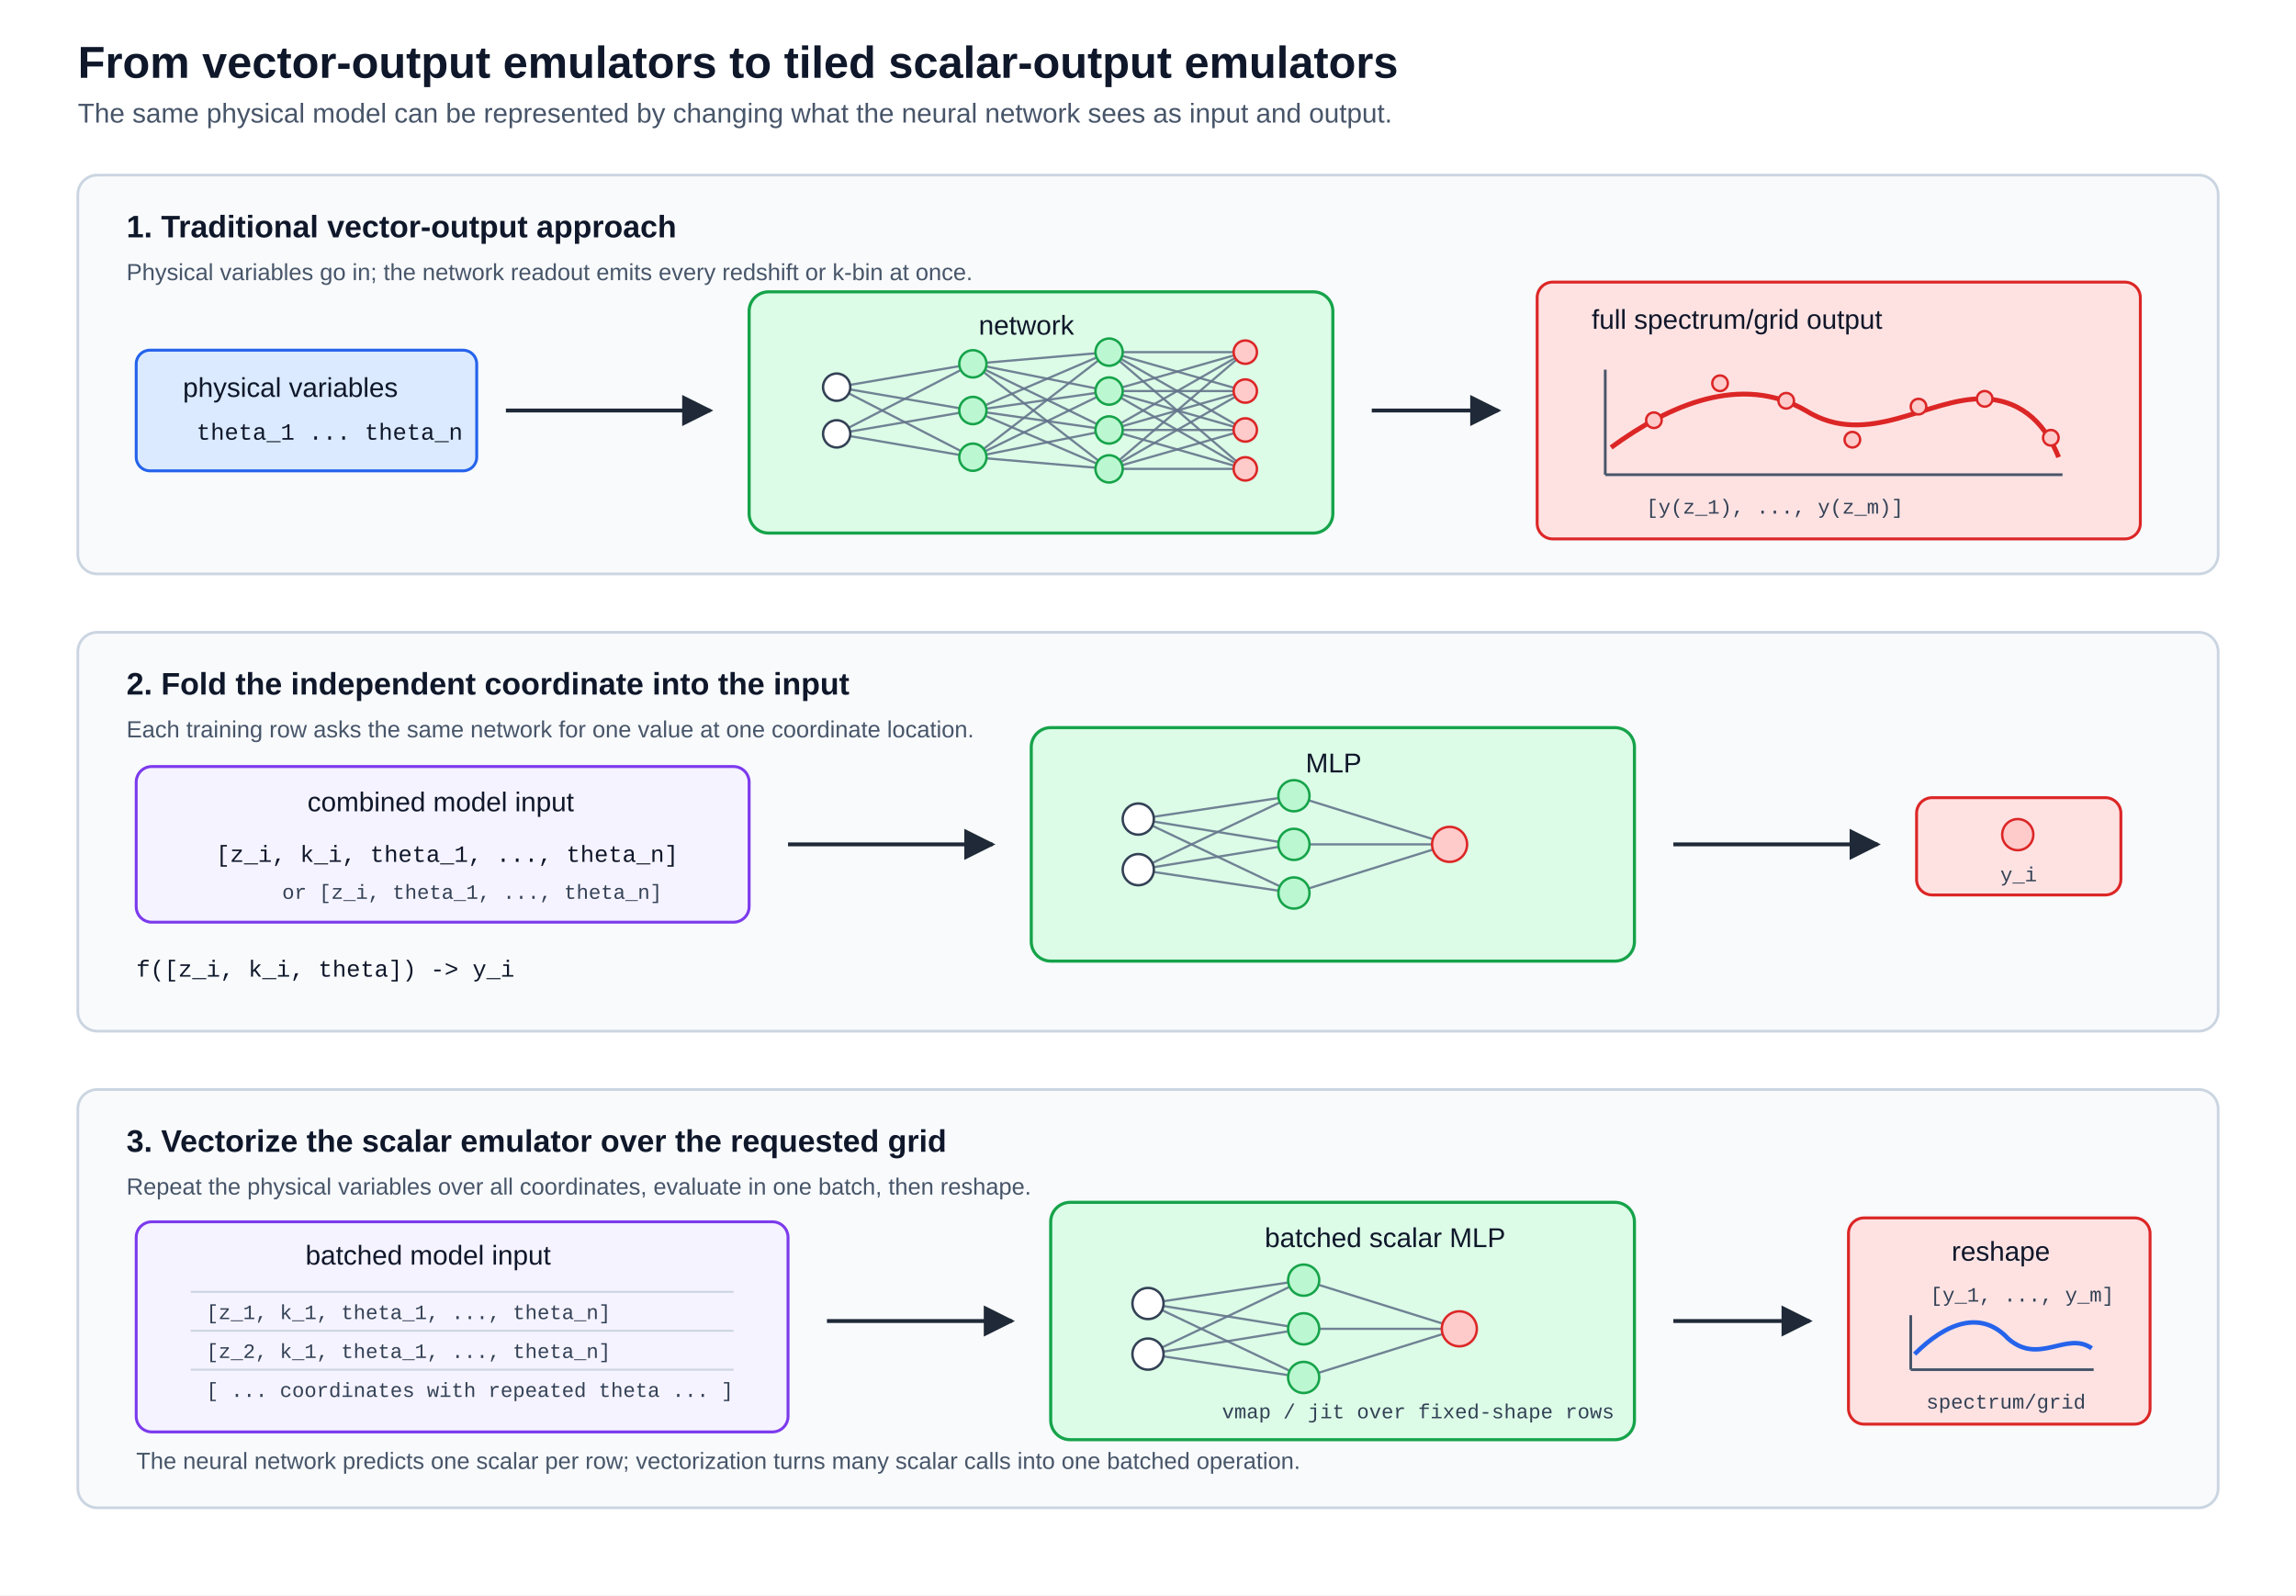
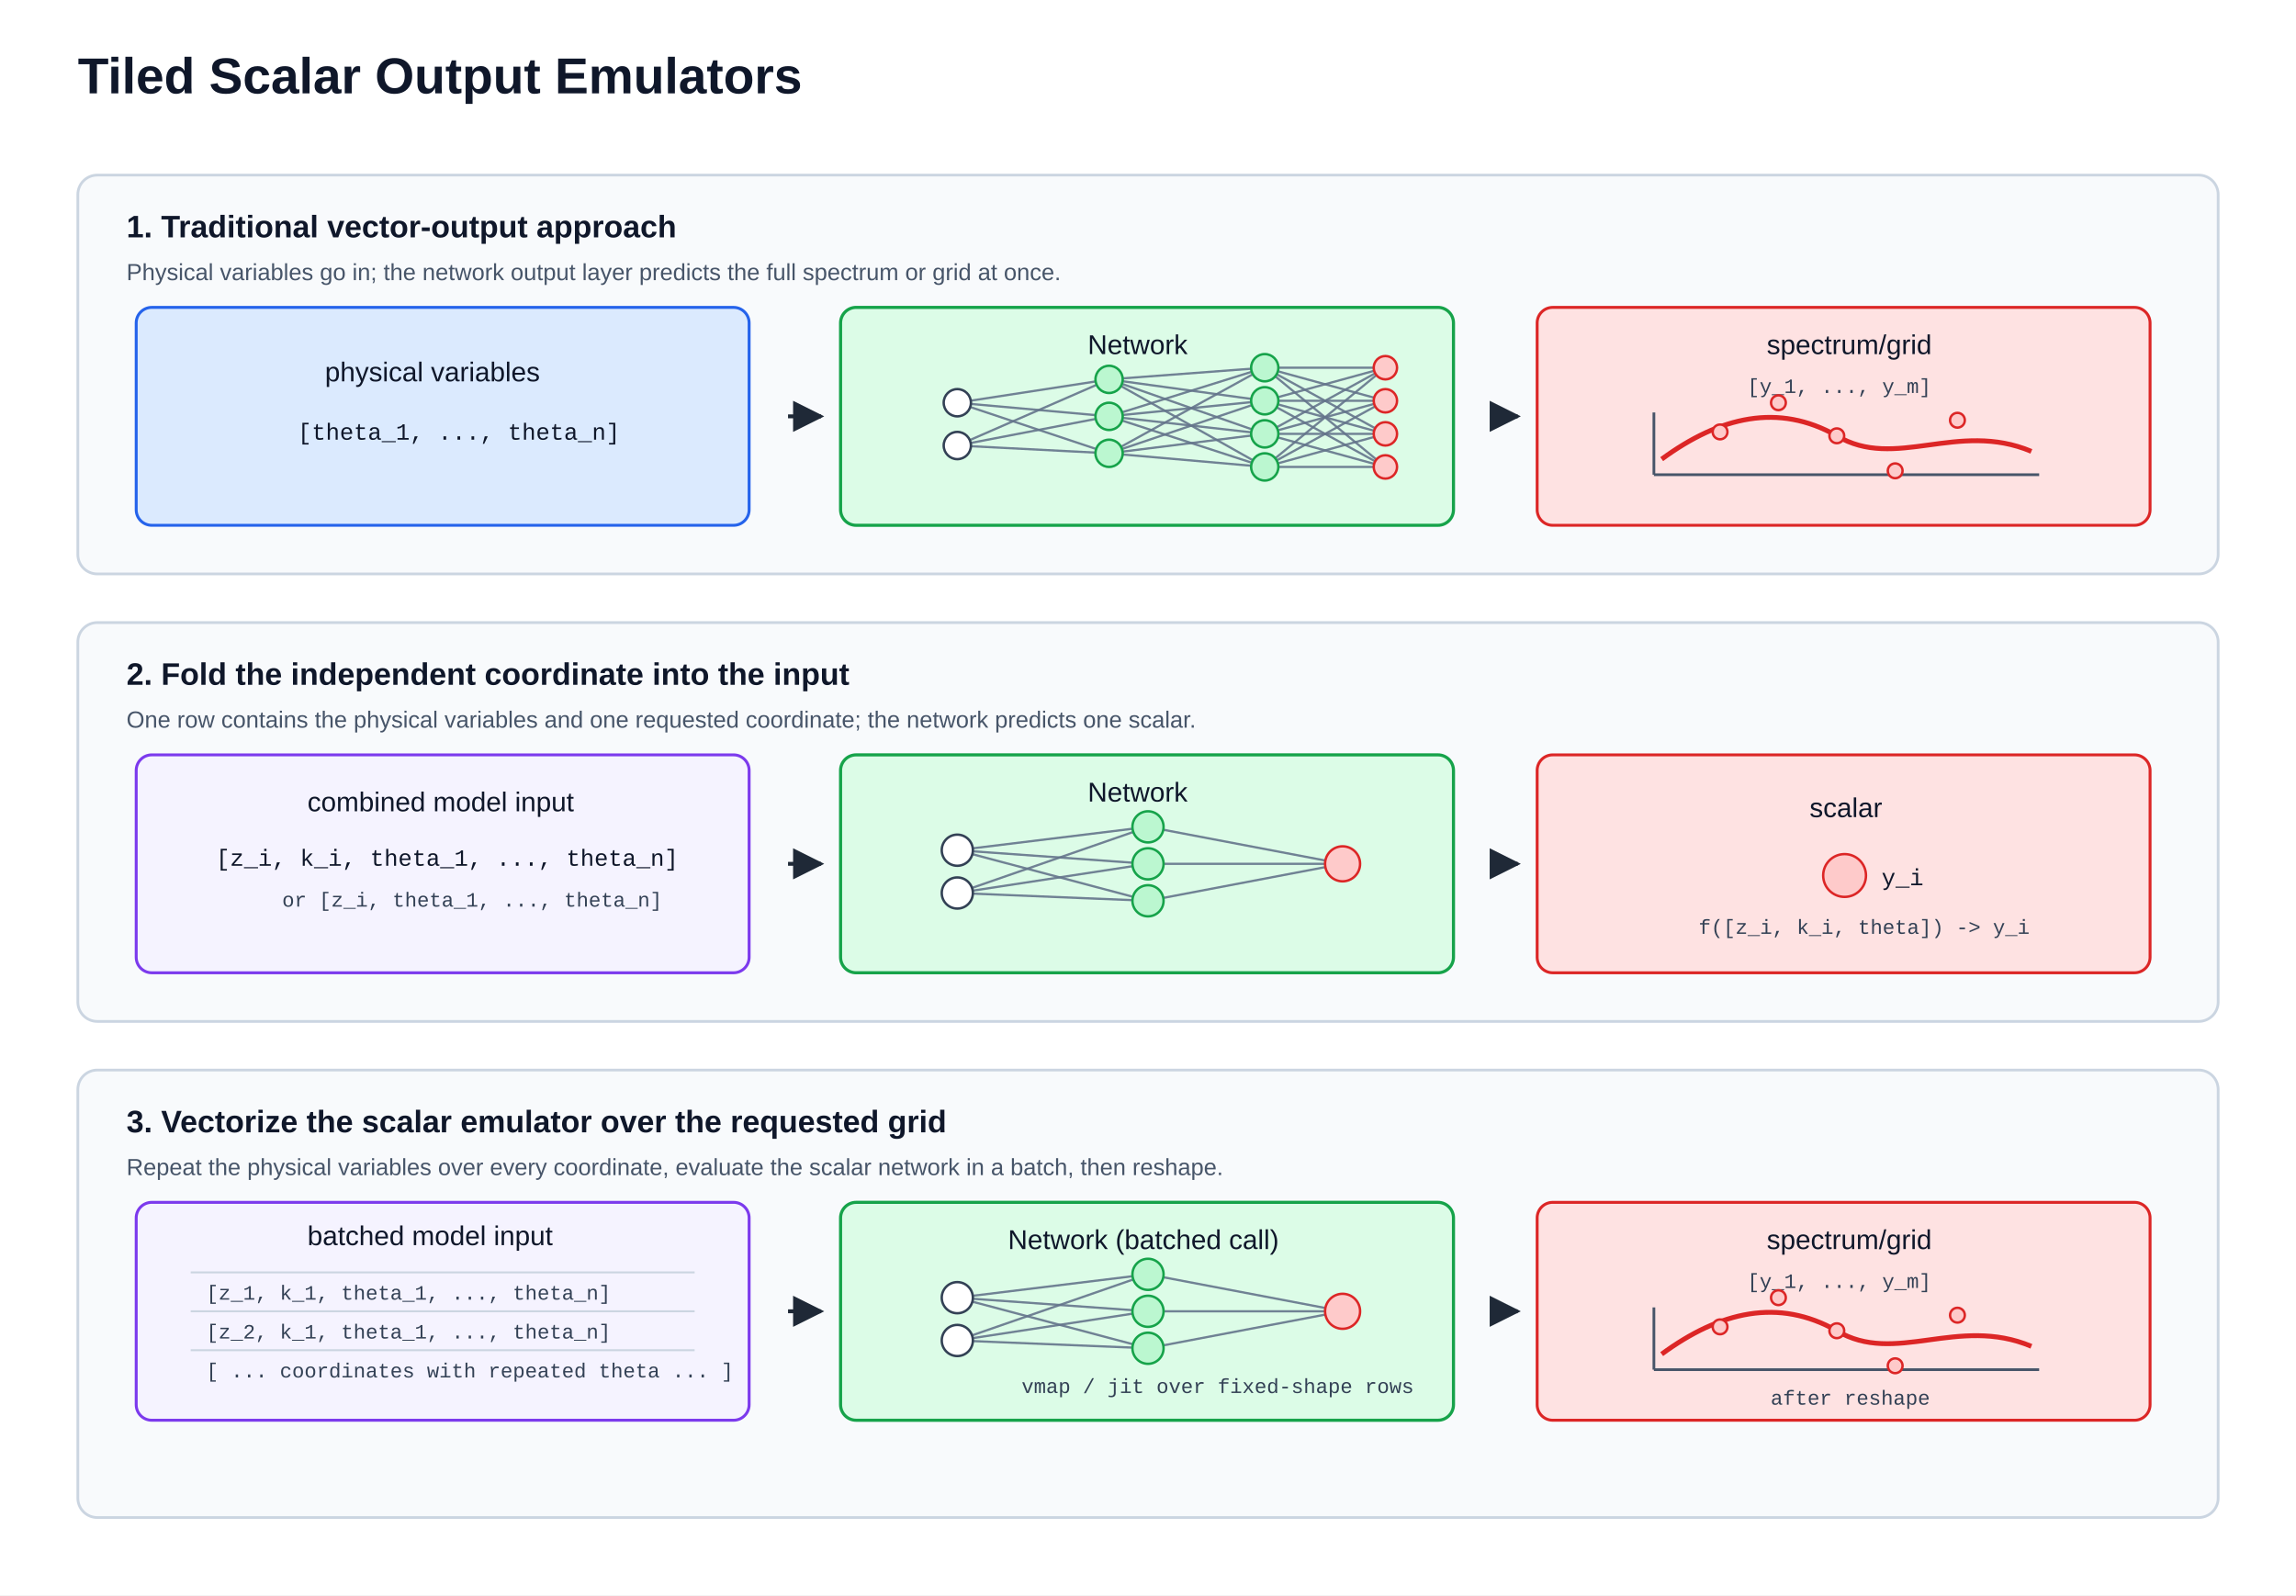
<svg xmlns="http://www.w3.org/2000/svg" width="1180" height="820" viewBox="0 0 1180 820" role="img" aria-labelledby="title desc">
  <defs>
    <marker id="arrow" viewBox="0 0 10 10" refX="9" refY="5" markerWidth="8" markerHeight="8" orient="auto">
      <path d="M 0 0 L 10 5 L 0 10 z" fill="#1f2937" />
    </marker>
    <style>
      .bg { fill: #ffffff; }
      .band { fill: #f8fafc; stroke: #cbd5e1; stroke-width: 1.4; }
      .input { fill: #dbeafe; stroke: #2563eb; stroke-width: 1.5; }
-       .coord { fill: #fef3c7; stroke: #d97706; stroke-width: 1.5; }
      .network { fill: #dcfce7; stroke: #16a34a; stroke-width: 1.6; }
      .output { fill: #fee2e2; stroke: #dc2626; stroke-width: 1.5; }
      .matrix { fill: #f5f3ff; stroke: #7c3aed; stroke-width: 1.5; }
      .axis { stroke: #475569; stroke-width: 1.4; fill: none; }
      .curve { stroke: #dc2626; stroke-width: 2.5; fill: none; }
-       .curve2 { stroke: #2563eb; stroke-width: 2.3; fill: none; }
      .gridline { stroke: #cbd5e1; stroke-width: 1; }
      .arrow { stroke: #1f2937; stroke-width: 2; fill: none; marker-end: url(#arrow); }
      .conn { stroke: #64748b; stroke-width: 1.15; opacity: 0.9; }
      .node { fill: #ffffff; stroke: #334155; stroke-width: 1.25; }
      .hidden { fill: #bbf7d0; stroke: #16a34a; stroke-width: 1.25; }
      .outnode { fill: #fecaca; stroke: #dc2626; stroke-width: 1.25; }
-       .title { font-family: Arial, Helvetica, sans-serif; font-size: 23px; font-weight: 700; fill: #0f172a; }
-       .subtitle { font-family: Arial, Helvetica, sans-serif; font-size: 14px; fill: #475569; }
+       .title { font-family: Arial, Helvetica, sans-serif; font-size: 26px; font-weight: 700; fill: #0f172a; }
      .section { font-family: Arial, Helvetica, sans-serif; font-size: 16px; font-weight: 700; fill: #0f172a; }
+       .small { font-family: Arial, Helvetica, sans-serif; font-size: 12px; fill: #475569; }
      .label { font-family: Arial, Helvetica, sans-serif; font-size: 14px; fill: #0f172a; }
-       .small { font-family: Arial, Helvetica, sans-serif; font-size: 12px; fill: #475569; }
      .mono { font-family: "SFMono-Regular", Consolas, "Liberation Mono", monospace; font-size: 12px; fill: #0f172a; }
      .mono-small { font-family: "SFMono-Regular", Consolas, "Liberation Mono", monospace; font-size: 10.5px; fill: #334155; }
    </style>
  </defs>
  <rect class="bg" x="0" y="0" width="1180" height="820" />
-   <text class="title" x="40" y="40">From vector-output emulators to tiled scalar-output emulators</text>
-   <text class="subtitle" x="40" y="63">The same physical model can be represented by changing what the neural network sees as input and output.</text>
+   <text class="title" x="40" y="48">Tiled Scalar Output Emulators</text>
  <rect class="band" x="40" y="90" width="1100" height="205" rx="10" />
  <text class="section" x="65" y="122">1. Traditional vector-output approach</text>
-   <text class="small" x="65" y="144">Physical variables go in; the network readout emits every redshift or k-bin at once.</text>
-   <rect class="input" x="70" y="180" width="175" height="62" rx="7" />
-   <text class="label" x="94" y="204">physical variables</text>
-   <text class="mono" x="101" y="226">theta_1 ... theta_n</text>
-   <path class="arrow" d="M 260 211 L 365 211" />
-   <rect class="network" x="385" y="150" width="300" height="124" rx="10" />
-   <text class="label" x="503" y="172">network</text>
+   <text class="small" x="65" y="144">Physical variables go in; the network output layer predicts the full spectrum or grid at once.</text>
+   <rect class="input" x="70" y="158" width="315" height="112" rx="8" />
+   <text class="label" x="167" y="196">physical variables</text>
+   <text class="mono" x="153" y="226">[theta_1, ..., theta_n]</text>
+   <path class="arrow" d="M 405 214 L 422 214" />
+   <rect class="network" x="432" y="158" width="315" height="112" rx="8" />
+   <text class="label" x="559" y="182">Network</text>
  <g>
-     <line class="conn" x1="430" y1="199" x2="500" y2="187" />
-     <line class="conn" x1="430" y1="199" x2="500" y2="211" />
-     <line class="conn" x1="430" y1="199" x2="500" y2="235" />
-     <line class="conn" x1="430" y1="223" x2="500" y2="187" />
-     <line class="conn" x1="430" y1="223" x2="500" y2="211" />
-     <line class="conn" x1="430" y1="223" x2="500" y2="235" />
-     <line class="conn" x1="500" y1="187" x2="570" y2="181" />
-     <line class="conn" x1="500" y1="187" x2="570" y2="201" />
-     <line class="conn" x1="500" y1="187" x2="570" y2="221" />
-     <line class="conn" x1="500" y1="187" x2="570" y2="241" />
-     <line class="conn" x1="500" y1="211" x2="570" y2="181" />
-     <line class="conn" x1="500" y1="211" x2="570" y2="201" />
-     <line class="conn" x1="500" y1="211" x2="570" y2="221" />
-     <line class="conn" x1="500" y1="211" x2="570" y2="241" />
-     <line class="conn" x1="500" y1="235" x2="570" y2="181" />
-     <line class="conn" x1="500" y1="235" x2="570" y2="201" />
-     <line class="conn" x1="500" y1="235" x2="570" y2="221" />
-     <line class="conn" x1="500" y1="235" x2="570" y2="241" />
-     <line class="conn" x1="570" y1="181" x2="640" y2="181" />
-     <line class="conn" x1="570" y1="181" x2="640" y2="201" />
-     <line class="conn" x1="570" y1="181" x2="640" y2="221" />
-     <line class="conn" x1="570" y1="181" x2="640" y2="241" />
-     <line class="conn" x1="570" y1="201" x2="640" y2="181" />
-     <line class="conn" x1="570" y1="201" x2="640" y2="201" />
-     <line class="conn" x1="570" y1="201" x2="640" y2="221" />
-     <line class="conn" x1="570" y1="201" x2="640" y2="241" />
-     <line class="conn" x1="570" y1="221" x2="640" y2="181" />
-     <line class="conn" x1="570" y1="221" x2="640" y2="201" />
-     <line class="conn" x1="570" y1="221" x2="640" y2="221" />
-     <line class="conn" x1="570" y1="221" x2="640" y2="241" />
-     <line class="conn" x1="570" y1="241" x2="640" y2="181" />
-     <line class="conn" x1="570" y1="241" x2="640" y2="201" />
-     <line class="conn" x1="570" y1="241" x2="640" y2="221" />
-     <line class="conn" x1="570" y1="241" x2="640" y2="241" />
+     <line class="conn" x1="492" y1="207" x2="570" y2="195" />
+     <line class="conn" x1="492" y1="207" x2="570" y2="214" />
+     <line class="conn" x1="492" y1="207" x2="570" y2="233" />
+     <line class="conn" x1="492" y1="229" x2="570" y2="195" />
+     <line class="conn" x1="492" y1="229" x2="570" y2="214" />
+     <line class="conn" x1="492" y1="229" x2="570" y2="233" />
+     <line class="conn" x1="570" y1="195" x2="650" y2="189" />
+     <line class="conn" x1="570" y1="195" x2="650" y2="206" />
+     <line class="conn" x1="570" y1="195" x2="650" y2="223" />
+     <line class="conn" x1="570" y1="195" x2="650" y2="240" />
+     <line class="conn" x1="570" y1="214" x2="650" y2="189" />
+     <line class="conn" x1="570" y1="214" x2="650" y2="206" />
+     <line class="conn" x1="570" y1="214" x2="650" y2="223" />
+     <line class="conn" x1="570" y1="214" x2="650" y2="240" />
+     <line class="conn" x1="570" y1="233" x2="650" y2="189" />
+     <line class="conn" x1="570" y1="233" x2="650" y2="206" />
+     <line class="conn" x1="570" y1="233" x2="650" y2="223" />
+     <line class="conn" x1="570" y1="233" x2="650" y2="240" />
+     <line class="conn" x1="650" y1="189" x2="712" y2="189" />
+     <line class="conn" x1="650" y1="189" x2="712" y2="206" />
+     <line class="conn" x1="650" y1="189" x2="712" y2="223" />
+     <line class="conn" x1="650" y1="189" x2="712" y2="240" />
+     <line class="conn" x1="650" y1="206" x2="712" y2="189" />
+     <line class="conn" x1="650" y1="206" x2="712" y2="206" />
+     <line class="conn" x1="650" y1="206" x2="712" y2="223" />
+     <line class="conn" x1="650" y1="206" x2="712" y2="240" />
+     <line class="conn" x1="650" y1="223" x2="712" y2="189" />
+     <line class="conn" x1="650" y1="223" x2="712" y2="206" />
+     <line class="conn" x1="650" y1="223" x2="712" y2="223" />
+     <line class="conn" x1="650" y1="223" x2="712" y2="240" />
+     <line class="conn" x1="650" y1="240" x2="712" y2="189" />
+     <line class="conn" x1="650" y1="240" x2="712" y2="206" />
+     <line class="conn" x1="650" y1="240" x2="712" y2="223" />
+     <line class="conn" x1="650" y1="240" x2="712" y2="240" />
  </g>
-   <circle class="node" cx="430" cy="199" r="7" />
-   <circle class="node" cx="430" cy="223" r="7" />
-   <circle class="hidden" cx="500" cy="187" r="7" />
-   <circle class="hidden" cx="500" cy="211" r="7" />
-   <circle class="hidden" cx="500" cy="235" r="7" />
-   <circle class="hidden" cx="570" cy="181" r="7" />
-   <circle class="hidden" cx="570" cy="201" r="7" />
-   <circle class="hidden" cx="570" cy="221" r="7" />
-   <circle class="hidden" cx="570" cy="241" r="7" />
-   <circle class="outnode" cx="640" cy="181" r="6" />
-   <circle class="outnode" cx="640" cy="201" r="6" />
-   <circle class="outnode" cx="640" cy="221" r="6" />
-   <circle class="outnode" cx="640" cy="241" r="6" />
-   <path class="arrow" d="M 705 211 L 770 211" />
-   <rect class="output" x="790" y="145" width="310" height="132" rx="8" />
-   <text class="label" x="818" y="169">full spectrum/grid output</text>
-   <line class="axis" x1="825" y1="244" x2="1060" y2="244" />
-   <line class="axis" x1="825" y1="244" x2="825" y2="190" />
-   <path class="curve" d="M 828 230 C 858 208, 895 192, 928 211 C 960 231, 991 204, 1020 205 C 1041 206, 1052 220, 1058 235" />
-   <circle class="outnode" cx="850" cy="216" r="4" />
-   <circle class="outnode" cx="884" cy="197" r="4" />
-   <circle class="outnode" cx="918" cy="206" r="4" />
-   <circle class="outnode" cx="952" cy="226" r="4" />
-   <circle class="outnode" cx="986" cy="209" r="4" />
-   <circle class="outnode" cx="1020" cy="205" r="4" />
-   <circle class="outnode" cx="1054" cy="225" r="4" />
-   <text class="mono-small" x="846" y="264">[y(z_1), ..., y(z_m)]</text>
-   <rect class="band" x="40" y="325" width="1100" height="205" rx="10" />
-   <text class="section" x="65" y="357">2. Fold the independent coordinate into the input</text>
-   <text class="small" x="65" y="379">Each training row asks the same network for one value at one coordinate location.</text>
-   <rect class="matrix" x="70" y="394" width="315" height="80" rx="8" />
+   <circle class="node" cx="492" cy="207" r="7" />
+   <circle class="node" cx="492" cy="229" r="7" />
+   <circle class="hidden" cx="570" cy="195" r="7" />
+   <circle class="hidden" cx="570" cy="214" r="7" />
+   <circle class="hidden" cx="570" cy="233" r="7" />
+   <circle class="hidden" cx="650" cy="189" r="7" />
+   <circle class="hidden" cx="650" cy="206" r="7" />
+   <circle class="hidden" cx="650" cy="223" r="7" />
+   <circle class="hidden" cx="650" cy="240" r="7" />
+   <circle class="outnode" cx="712" cy="189" r="6" />
+   <circle class="outnode" cx="712" cy="206" r="6" />
+   <circle class="outnode" cx="712" cy="223" r="6" />
+   <circle class="outnode" cx="712" cy="240" r="6" />
+   <path class="arrow" d="M 767 214 L 780 214" />
+   <rect class="output" x="790" y="158" width="315" height="112" rx="8" />
+   <text class="label" x="908" y="182">spectrum/grid</text>
+   <text class="mono-small" x="898" y="202">[y_1, ..., y_m]</text>
+   <line class="axis" x1="850" y1="244" x2="1048" y2="244" />
+   <line class="axis" x1="850" y1="244" x2="850" y2="212" />
+   <path class="curve" d="M 854 236 C 884 214, 914 207, 944 224 C 974 242, 1006 216, 1044 232" />
+   <circle class="outnode" cx="884" cy="222" r="3.8" />
+   <circle class="outnode" cx="914" cy="207" r="3.8" />
+   <circle class="outnode" cx="944" cy="224" r="3.8" />
+   <circle class="outnode" cx="974" cy="242" r="3.8" />
+   <circle class="outnode" cx="1006" cy="216" r="3.8" />
+   <rect class="band" x="40" y="320" width="1100" height="205" rx="10" />
+   <text class="section" x="65" y="352">2. Fold the independent coordinate into the input</text>
+   <text class="small" x="65" y="374">One row contains the physical variables and one requested coordinate; the network predicts one scalar.</text>
+   <rect class="matrix" x="70" y="388" width="315" height="112" rx="8" />
  <text class="label" x="158" y="417">combined model input</text>
-   <text class="mono" x="111" y="443">[z_i, k_i, theta_1, ..., theta_n]</text>
-   <text class="mono-small" x="145" y="462">or [z_i, theta_1, ..., theta_n]</text>
-   <path class="arrow" d="M 405 434 L 510 434" />
-   <rect class="network" x="530" y="374" width="310" height="120" rx="10" />
-   <text class="label" x="671" y="397">MLP</text>
+   <text class="mono" x="111" y="445">[z_i, k_i, theta_1, ..., theta_n]</text>
+   <text class="mono-small" x="145" y="466">or [z_i, theta_1, ..., theta_n]</text>
+   <path class="arrow" d="M 405 444 L 422 444" />
+   <rect class="network" x="432" y="388" width="315" height="112" rx="8" />
+   <text class="label" x="559" y="412">Network</text>
  <g>
-     <line class="conn" x1="585" y1="421" x2="665" y2="409" />
-     <line class="conn" x1="585" y1="421" x2="665" y2="434" />
-     <line class="conn" x1="585" y1="421" x2="665" y2="459" />
-     <line class="conn" x1="585" y1="447" x2="665" y2="409" />
-     <line class="conn" x1="585" y1="447" x2="665" y2="434" />
-     <line class="conn" x1="585" y1="447" x2="665" y2="459" />
-     <line class="conn" x1="665" y1="409" x2="745" y2="434" />
-     <line class="conn" x1="665" y1="434" x2="745" y2="434" />
-     <line class="conn" x1="665" y1="459" x2="745" y2="434" />
+     <line class="conn" x1="492" y1="437" x2="590" y2="425" />
+     <line class="conn" x1="492" y1="437" x2="590" y2="444" />
+     <line class="conn" x1="492" y1="437" x2="590" y2="463" />
+     <line class="conn" x1="492" y1="459" x2="590" y2="425" />
+     <line class="conn" x1="492" y1="459" x2="590" y2="444" />
+     <line class="conn" x1="492" y1="459" x2="590" y2="463" />
+     <line class="conn" x1="590" y1="425" x2="690" y2="444" />
+     <line class="conn" x1="590" y1="444" x2="690" y2="444" />
+     <line class="conn" x1="590" y1="463" x2="690" y2="444" />
  </g>
-   <circle class="node" cx="585" cy="421" r="8" />
-   <circle class="node" cx="585" cy="447" r="8" />
-   <circle class="hidden" cx="665" cy="409" r="8" />
-   <circle class="hidden" cx="665" cy="434" r="8" />
-   <circle class="hidden" cx="665" cy="459" r="8" />
-   <circle class="outnode" cx="745" cy="434" r="9" />
-   <path class="arrow" d="M 860 434 L 965 434" />
-   <rect class="output" x="985" y="410" width="105" height="50" rx="8" />
-   <circle class="outnode" cx="1037" cy="429" r="8" />
-   <text class="mono-small" x="1028" y="453">y_i</text>
-   <text class="mono" x="70" y="502">f([z_i, k_i, theta]) -&gt; y_i</text>
-   <rect class="band" x="40" y="560" width="1100" height="215" rx="10" />
-   <text class="section" x="65" y="592">3. Vectorize the scalar emulator over the requested grid</text>
-   <text class="small" x="65" y="614">Repeat the physical variables over all coordinates, evaluate in one batch, then reshape.</text>
-   <rect class="matrix" x="70" y="628" width="335" height="108" rx="8" />
-   <text class="label" x="157" y="650">batched model input</text>
-   <line class="gridline" x1="98" y1="664" x2="377" y2="664" />
-   <line class="gridline" x1="98" y1="684" x2="377" y2="684" />
-   <line class="gridline" x1="98" y1="704" x2="377" y2="704" />
-   <text class="mono-small" x="106" y="678">[z_1, k_1, theta_1, ..., theta_n]</text>
-   <text class="mono-small" x="106" y="698">[z_2, k_1, theta_1, ..., theta_n]</text>
-   <text class="mono-small" x="106" y="718">[ ... coordinates with repeated theta ... ]</text>
-   <path class="arrow" d="M 425 679 L 520 679" />
-   <rect class="network" x="540" y="618" width="300" height="122" rx="10" />
-   <text class="label" x="650" y="641">batched scalar MLP</text>
+   <circle class="node" cx="492" cy="437" r="8" />
+   <circle class="node" cx="492" cy="459" r="8" />
+   <circle class="hidden" cx="590" cy="425" r="8" />
+   <circle class="hidden" cx="590" cy="444" r="8" />
+   <circle class="hidden" cx="590" cy="463" r="8" />
+   <circle class="outnode" cx="690" cy="444" r="9" />
+   <path class="arrow" d="M 767 444 L 780 444" />
+   <rect class="output" x="790" y="388" width="315" height="112" rx="8" />
+   <text class="label" x="930" y="420">scalar</text>
+   <circle class="outnode" cx="948" cy="450" r="11" />
+   <text class="mono" x="967" y="455">y_i</text>
+   <text class="mono-small" x="873" y="480">f([z_i, k_i, theta]) -&gt; y_i</text>
+   <rect class="band" x="40" y="550" width="1100" height="230" rx="10" />
+   <text class="section" x="65" y="582">3. Vectorize the scalar emulator over the requested grid</text>
+   <text class="small" x="65" y="604">Repeat the physical variables over every coordinate, evaluate the scalar network in a batch, then reshape.</text>
+   <rect class="matrix" x="70" y="618" width="315" height="112" rx="8" />
+   <text class="label" x="158" y="640">batched model input</text>
+   <line class="gridline" x1="98" y1="654" x2="357" y2="654" />
+   <line class="gridline" x1="98" y1="674" x2="357" y2="674" />
+   <line class="gridline" x1="98" y1="694" x2="357" y2="694" />
+   <text class="mono-small" x="106" y="668">[z_1, k_1, theta_1, ..., theta_n]</text>
+   <text class="mono-small" x="106" y="688">[z_2, k_1, theta_1, ..., theta_n]</text>
+   <text class="mono-small" x="106" y="708">[ ... coordinates with repeated theta ... ]</text>
+   <path class="arrow" d="M 405 674 L 422 674" />
+   <rect class="network" x="432" y="618" width="315" height="112" rx="8" />
+   <text class="label" x="518" y="642">Network (batched call)</text>
  <g>
-     <line class="conn" x1="590" y1="670" x2="670" y2="658" />
-     <line class="conn" x1="590" y1="670" x2="670" y2="683" />
-     <line class="conn" x1="590" y1="670" x2="670" y2="708" />
-     <line class="conn" x1="590" y1="696" x2="670" y2="658" />
-     <line class="conn" x1="590" y1="696" x2="670" y2="683" />
-     <line class="conn" x1="590" y1="696" x2="670" y2="708" />
-     <line class="conn" x1="670" y1="658" x2="750" y2="683" />
-     <line class="conn" x1="670" y1="683" x2="750" y2="683" />
-     <line class="conn" x1="670" y1="708" x2="750" y2="683" />
+     <line class="conn" x1="492" y1="667" x2="590" y2="655" />
+     <line class="conn" x1="492" y1="667" x2="590" y2="674" />
+     <line class="conn" x1="492" y1="667" x2="590" y2="693" />
+     <line class="conn" x1="492" y1="689" x2="590" y2="655" />
+     <line class="conn" x1="492" y1="689" x2="590" y2="674" />
+     <line class="conn" x1="492" y1="689" x2="590" y2="693" />
+     <line class="conn" x1="590" y1="655" x2="690" y2="674" />
+     <line class="conn" x1="590" y1="674" x2="690" y2="674" />
+     <line class="conn" x1="590" y1="693" x2="690" y2="674" />
  </g>
-   <circle class="node" cx="590" cy="670" r="8" />
-   <circle class="node" cx="590" cy="696" r="8" />
-   <circle class="hidden" cx="670" cy="658" r="8" />
-   <circle class="hidden" cx="670" cy="683" r="8" />
-   <circle class="hidden" cx="670" cy="708" r="8" />
-   <circle class="outnode" cx="750" cy="683" r="9" />
-   <text class="mono-small" x="628" y="729">vmap / jit over fixed-shape rows</text>
-   <path class="arrow" d="M 860 679 L 930 679" />
-   <rect class="output" x="950" y="626" width="155" height="106" rx="8" />
-   <text class="label" x="1003" y="648">reshape</text>
-   <text class="mono-small" x="992" y="669">[y_1, ..., y_m]</text>
-   <line class="axis" x1="982" y1="704" x2="1076" y2="704" />
-   <line class="axis" x1="982" y1="704" x2="982" y2="676" />
-   <path class="curve2" d="M 984 696 C 1000 680, 1018 673, 1032 688 C 1048 702, 1062 684, 1075 693" />
-   <text class="mono-small" x="990" y="724">spectrum/grid</text>
-   <text class="small" x="70" y="755">The neural network predicts one scalar per row; vectorization turns many scalar calls into one batched operation.</text>
+   <circle class="node" cx="492" cy="667" r="8" />
+   <circle class="node" cx="492" cy="689" r="8" />
+   <circle class="hidden" cx="590" cy="655" r="8" />
+   <circle class="hidden" cx="590" cy="674" r="8" />
+   <circle class="hidden" cx="590" cy="693" r="8" />
+   <circle class="outnode" cx="690" cy="674" r="9" />
+   <text class="mono-small" x="525" y="716">vmap / jit over fixed-shape rows</text>
+   <path class="arrow" d="M 767 674 L 780 674" />
+   <rect class="output" x="790" y="618" width="315" height="112" rx="8" />
+   <text class="label" x="908" y="642">spectrum/grid</text>
+   <text class="mono-small" x="898" y="662">[y_1, ..., y_m]</text>
+   <line class="axis" x1="850" y1="704" x2="1048" y2="704" />
+   <line class="axis" x1="850" y1="704" x2="850" y2="672" />
+   <path class="curve" d="M 854 696 C 884 674, 914 667, 944 684 C 974 702, 1006 676, 1044 692" />
+   <circle class="outnode" cx="884" cy="682" r="3.8" />
+   <circle class="outnode" cx="914" cy="667" r="3.8" />
+   <circle class="outnode" cx="944" cy="684" r="3.8" />
+   <circle class="outnode" cx="974" cy="702" r="3.8" />
+   <circle class="outnode" cx="1006" cy="676" r="3.8" />
+   <text class="mono-small" x="910" y="722">after reshape</text>
</svg>
